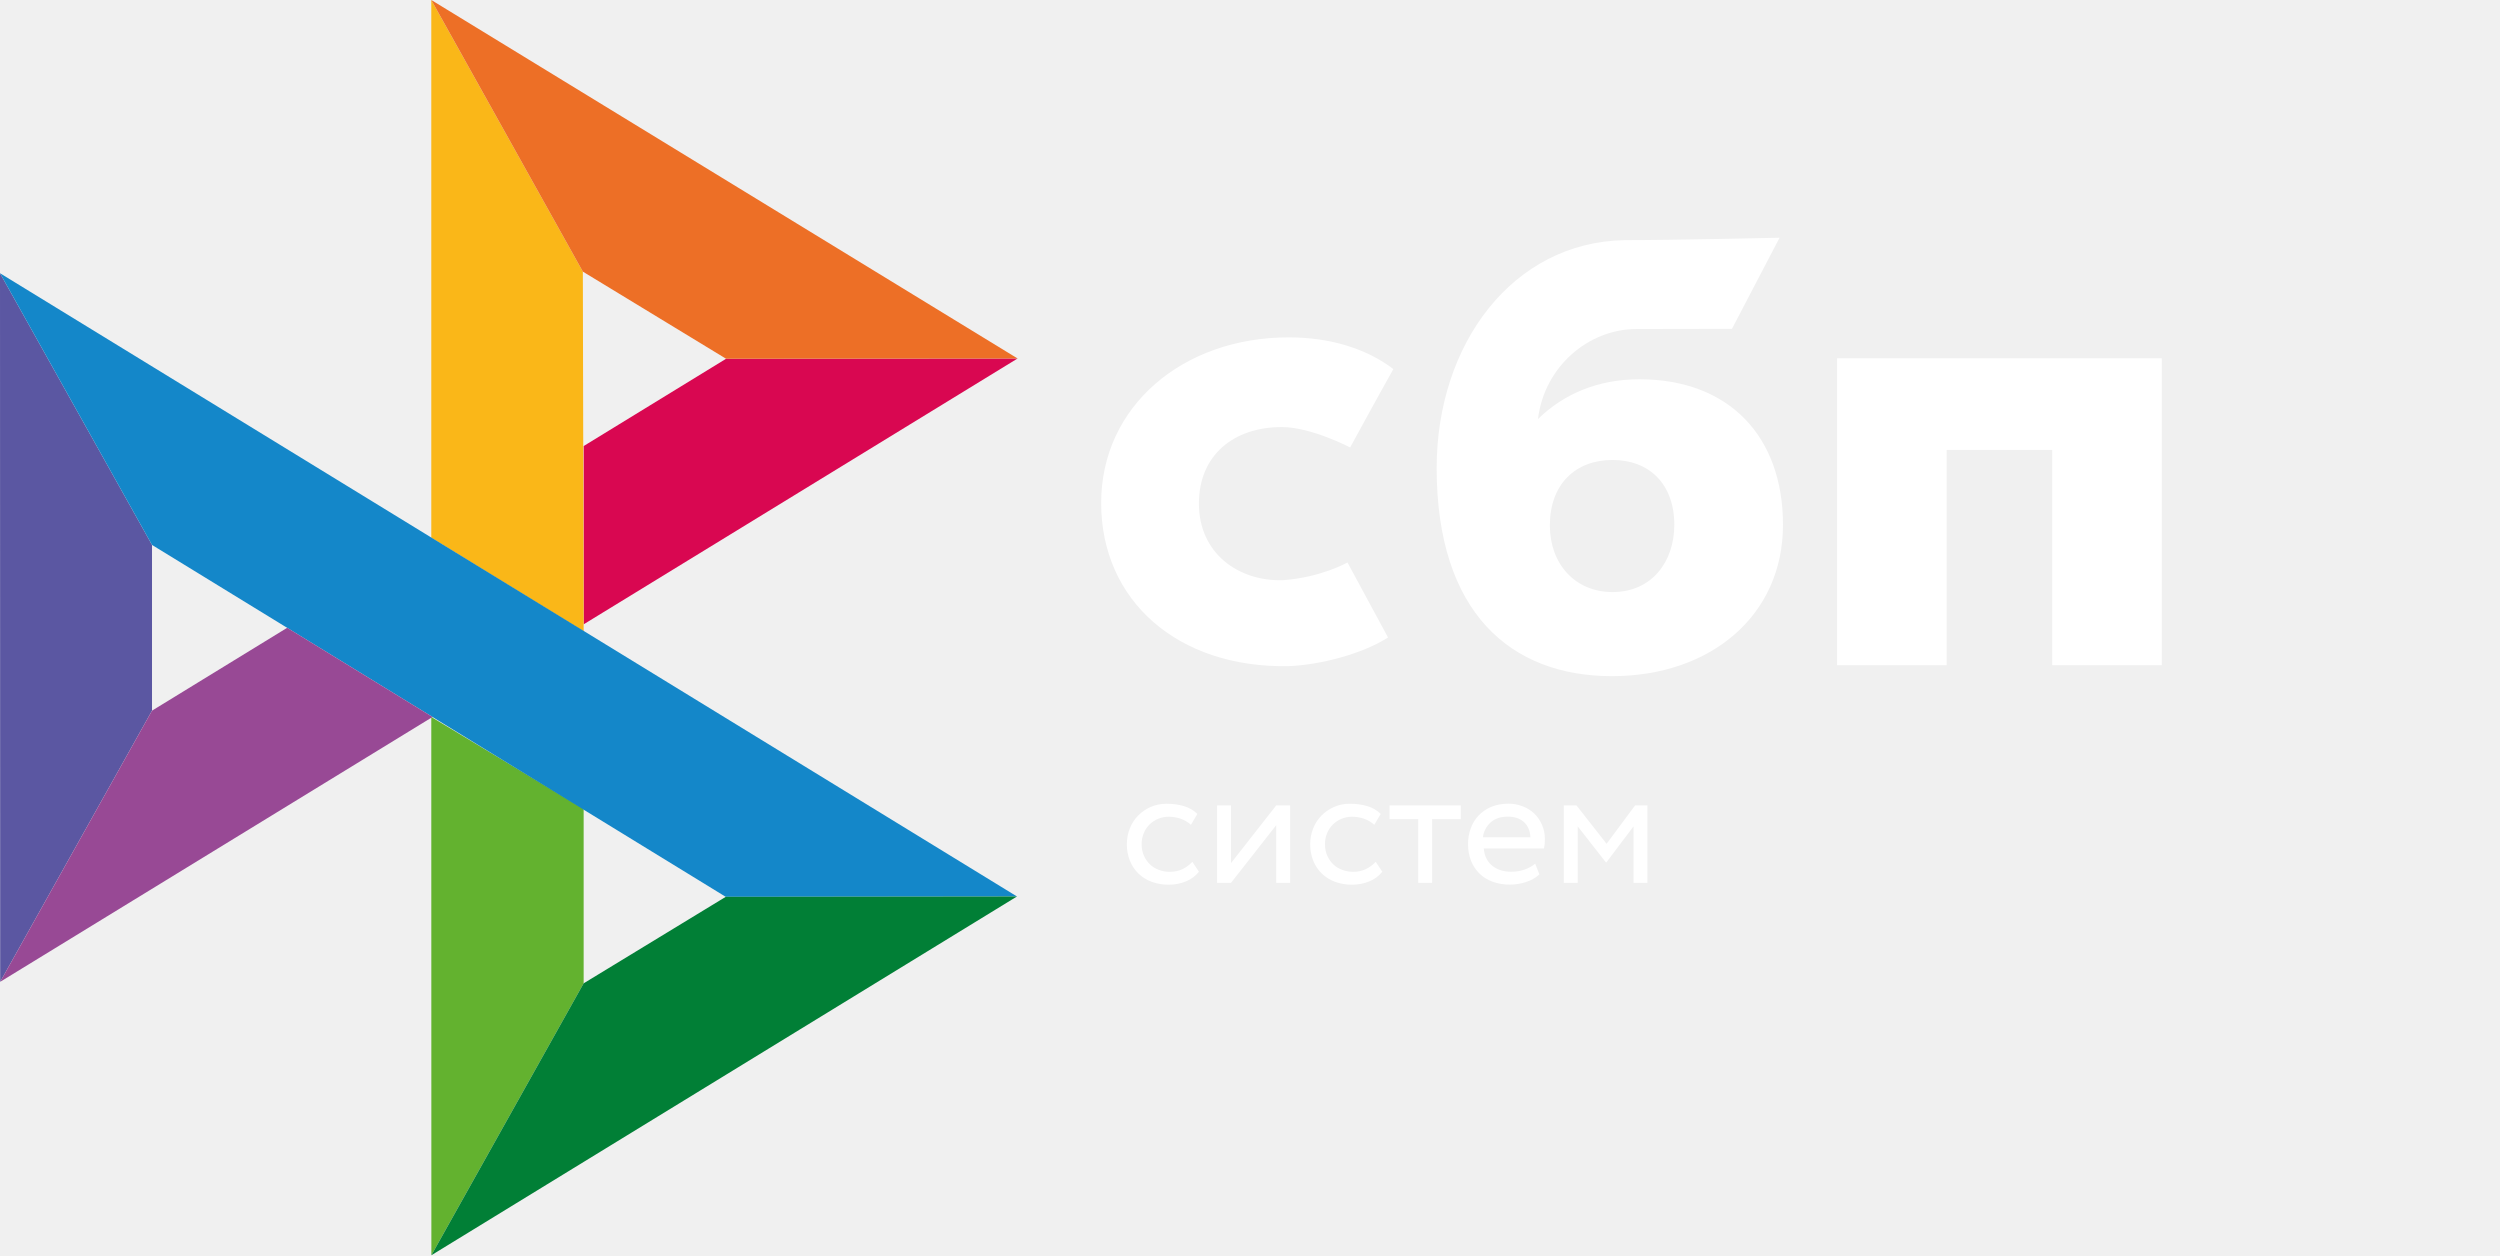
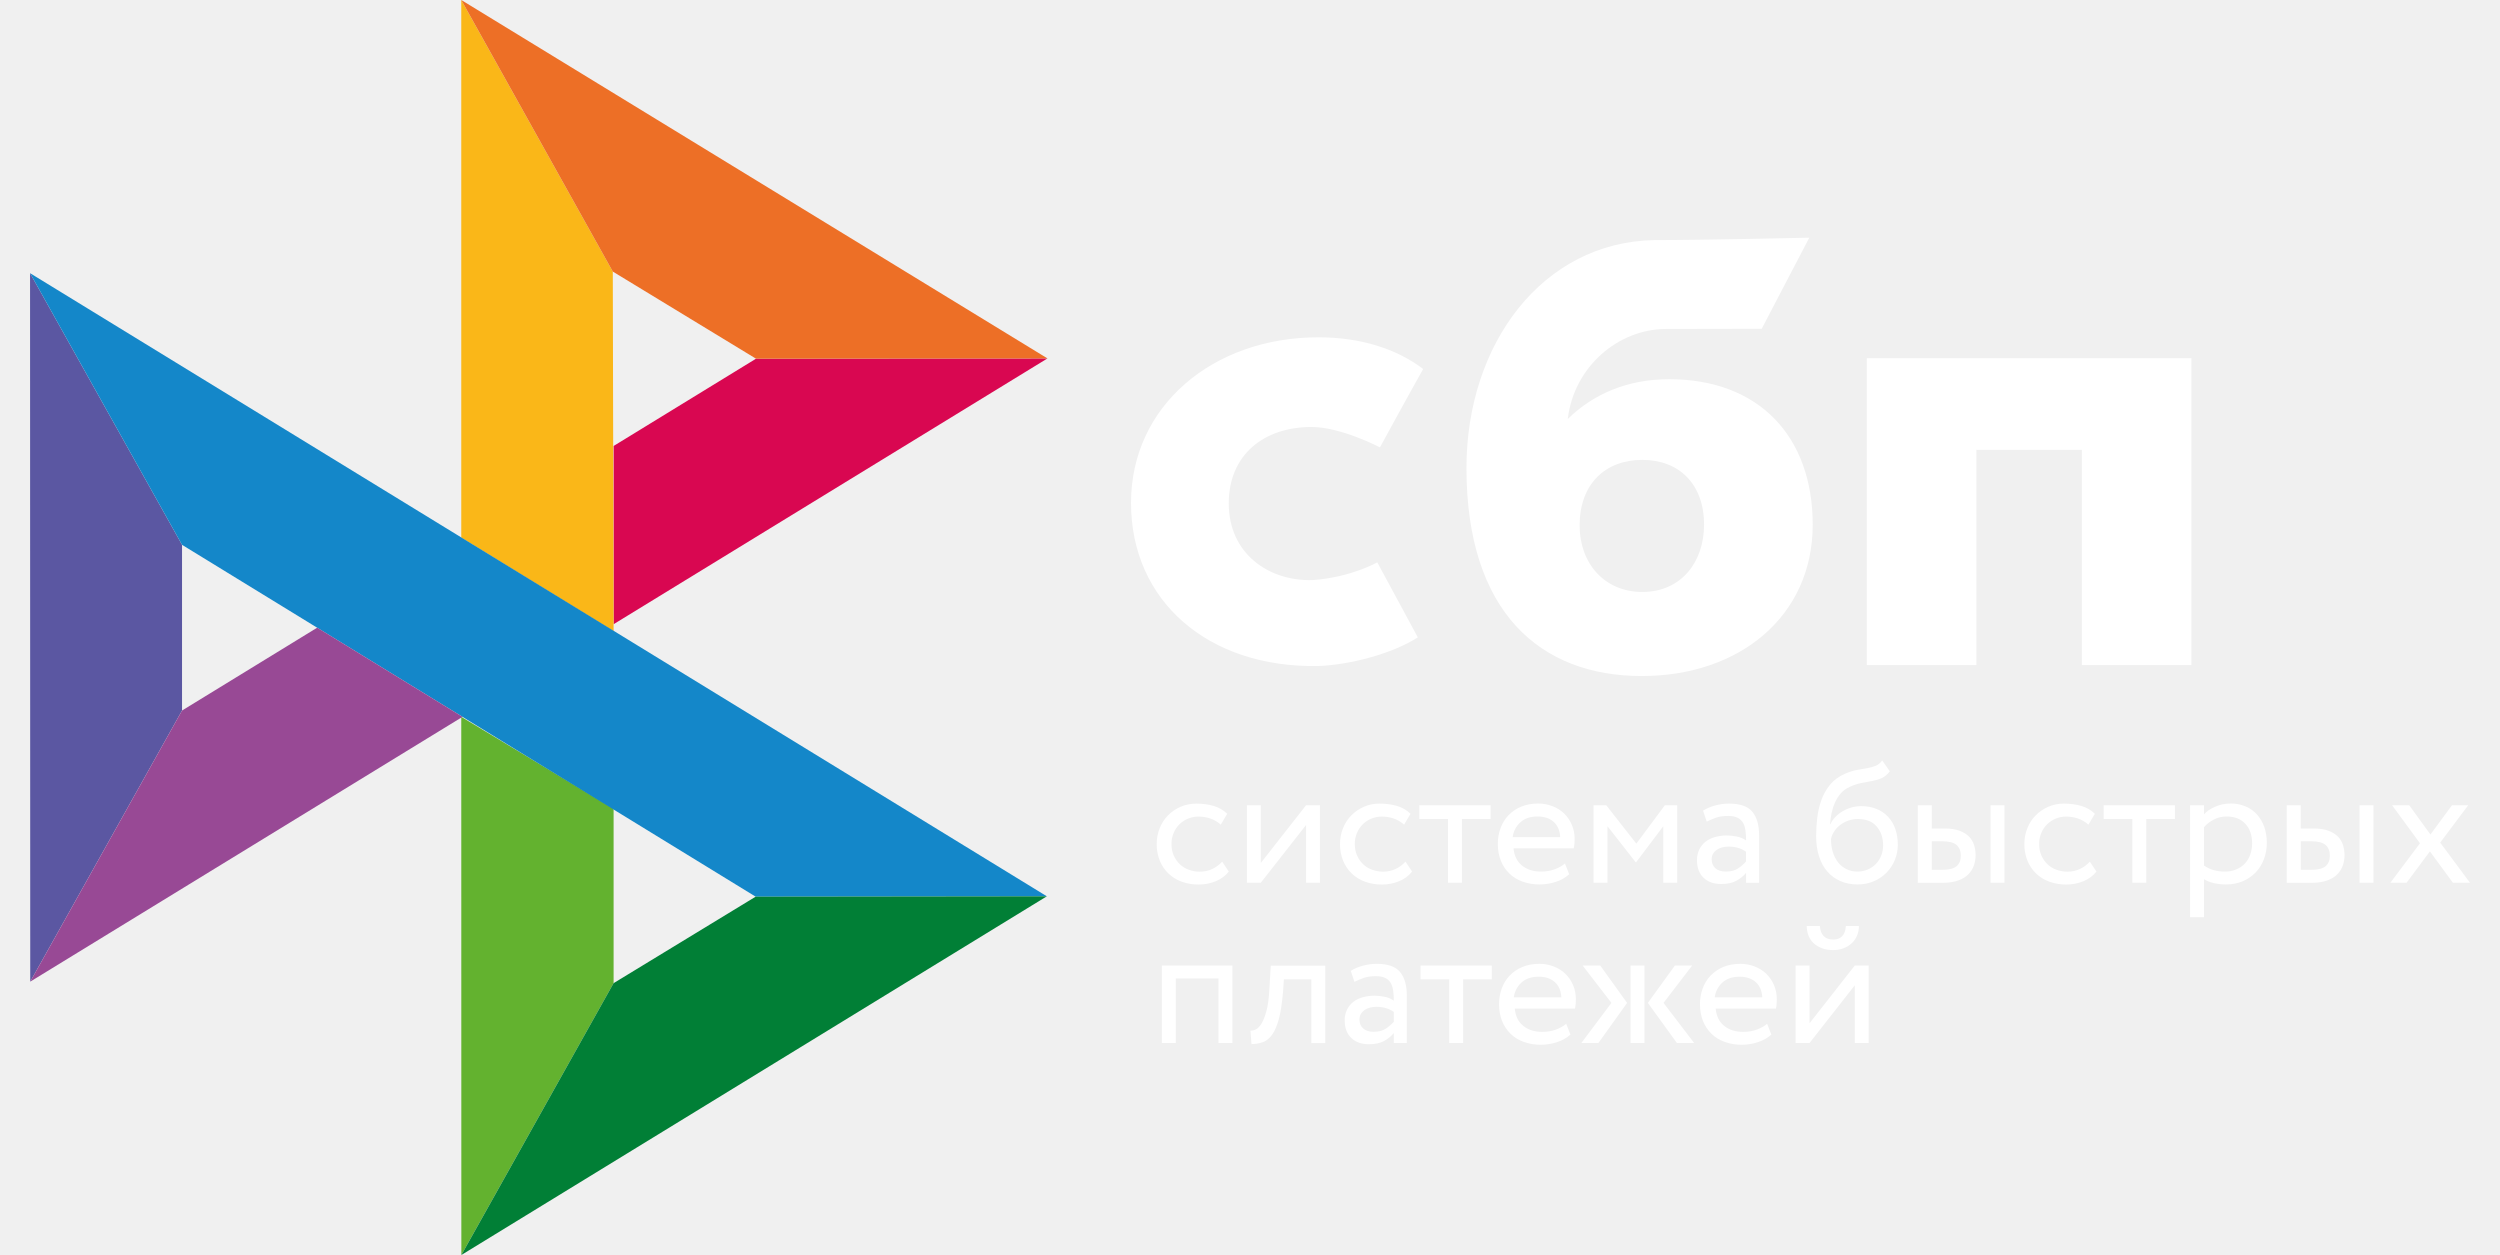
- <svg xmlns="http://www.w3.org/2000/svg" fill="none" viewBox="0 0 239 120">
-   <path d="M206.665 34.254v29.338h-10.476v-20.58h-10.087v20.58h-10.476v-29.34h31.039z" fill="#fff" />
-   <path fill-rule="evenodd" clip-rule="evenodd" d="M154.11 64.64c9.379 0 16.343-5.75 16.343-14.466 0-8.437-5.138-13.915-13.725-13.915-3.963 0-7.233 1.395-9.696 3.802.588-4.975 4.795-8.607 9.427-8.607 1.069 0 9.117-.017 9.117-.017l4.55-8.71s-10.103.23-14.8.23c-10.732.188-17.981 9.943-17.981 21.79 0 13.804 7.07 19.894 16.766 19.894zm.058-20.667c3.482 0 5.896 2.288 5.896 6.2 0 3.52-2.145 6.422-5.896 6.43-3.588 0-6.002-2.688-6.002-6.37 0-3.913 2.414-6.26 6.002-6.26z" fill="#fff" />
-   <path d="M128.818 53.77s-2.474 1.426-6.17 1.696c-4.247.126-8.032-2.557-8.032-7.324 0-4.65 3.34-7.315 7.926-7.315 2.812 0 6.532 1.949 6.532 1.949s2.722-4.995 4.132-7.493c-2.582-1.957-6.021-3.03-10.021-3.03-10.095 0-17.914 6.582-17.914 15.83 0 9.366 7.349 15.795 17.914 15.6 2.953-.11 7.027-1.146 9.51-2.741z" fill="#fff" />
-   <path fill="#5B57A2" d="m0 26.12 14.532 25.975v15.844L.017 93.863 0 26.12z" />
-   <path fill="#D90751" d="m55.797 42.643 13.617-8.346 27.868-.026-41.485 25.414V42.643z" />
-   <path fill="#FAB718" d="m55.72 25.967.077 34.39-14.566-8.95V0l14.49 25.967z" />
-   <path fill="#ED6F26" d="m97.282 34.271-27.869.026-13.693-8.33L41.231 0l56.05 34.271z" />
-   <path fill="#63B22F" d="M55.797 94.007V77.322l-14.566-8.78.008 51.458 14.558-25.993z" />
-   <path fill="#1487C9" d="M69.38 85.737 14.531 52.095 0 26.12l97.223 59.583-27.844.034z" />
-   <path fill="#017F36" d="m41.24 120 14.556-25.993 13.583-8.27 27.843-.034L41.24 120z" />
-   <path fill="#984995" d="m.017 93.863 41.333-25.32-13.896-8.526-12.922 7.922L.017 93.863z" />
-   <path d="M114.619 83.337a3.01 3.01 0 0 1-1.246.924 4.282 4.282 0 0 1-1.632.316 4.63 4.63 0 0 1-1.633-.274 3.623 3.623 0 0 1-1.262-.782 3.539 3.539 0 0 1-.824-1.224 4.173 4.173 0 0 1-.295-1.59c0-.54.093-1.04.286-1.513a3.58 3.58 0 0 1 .79-1.224 3.88 3.88 0 0 1 1.196-.823c.463-.2.968-.308 1.523-.308.598 0 1.153.075 1.658.224.505.15.934.4 1.287.75l-.614 1.04a2.886 2.886 0 0 0-1.027-.6 3.612 3.612 0 0 0-1.12-.174c-.335 0-.655.066-.966.19a2.591 2.591 0 0 0-.825.534 2.438 2.438 0 0 0-.564.832 2.64 2.64 0 0 0-.21 1.08c0 .409.075.775.218 1.09.144.326.337.6.58.833.245.234.53.408.859.525a2.9 2.9 0 0 0 1.044.183c.454 0 .867-.092 1.22-.267a3.05 3.05 0 0 0 .926-.69zm1.733 1.065v-7.405h1.33v5.517l4.325-5.517h1.33v7.406h-1.33v-5.517l-4.325 5.517h-1.33zm15.795-1.065a3.01 3.01 0 0 1-1.245.924 4.291 4.291 0 0 1-1.633.316 4.628 4.628 0 0 1-1.632-.274 3.627 3.627 0 0 1-1.263-.782 3.539 3.539 0 0 1-.824-1.224 4.173 4.173 0 0 1-.295-1.59c0-.54.093-1.04.286-1.513.186-.475.455-.882.79-1.224a3.88 3.88 0 0 1 1.196-.823 3.637 3.637 0 0 1 1.523-.308c.598 0 1.153.075 1.658.224.505.15.934.4 1.288.75l-.615 1.04a2.874 2.874 0 0 0-1.026-.6 3.616 3.616 0 0 0-1.12-.174 2.603 2.603 0 0 0-1.792.724 2.536 2.536 0 0 0-.564.832 2.64 2.64 0 0 0-.21 1.08c0 .409.076.775.219 1.09.143.326.336.6.58.833.244.234.53.408.859.525.328.116.673.183 1.043.183.455 0 .859-.092 1.22-.267a3.05 3.05 0 0 0 .926-.69zm.682-6.34h6.824v1.315h-2.743v6.09h-1.33v-6.09h-2.743v-1.315z" fill="#fff" />
-   <path fill-rule="evenodd" clip-rule="evenodd" d="M145.864 84.328c.505-.158.934-.4 1.304-.732l-.404-1.032c-.244.217-.572.4-.967.55-.396.15-.842.224-1.33.224-.732 0-1.338-.191-1.818-.582-.48-.392-.74-.94-.8-1.64h5.757a4 4 0 0 0 .084-.89 3.35 3.35 0 0 0-.278-1.381 3.277 3.277 0 0 0-.74-1.074 3.295 3.295 0 0 0-1.111-.69 3.692 3.692 0 0 0-1.355-.25c-.623 0-1.17.108-1.65.308a3.637 3.637 0 0 0-1.203.824 3.477 3.477 0 0 0-.748 1.223 4.272 4.272 0 0 0-.261 1.514c0 .583.1 1.115.286 1.59a3.5 3.5 0 0 0 .808 1.223c.345.34.765.599 1.262.782a4.772 4.772 0 0 0 1.658.274 5.04 5.04 0 0 0 1.506-.24zm-3.366-5.7c.412-.374.959-.557 1.649-.557.648 0 1.17.175 1.549.525.379.349.58.832.614 1.447h-4.544a2.26 2.26 0 0 1 .732-1.414z" fill="#fff" />
-   <path d="M149.499 76.997h1.212l2.878 3.67 2.726-3.67h1.178v7.406h-1.33v-5.4l-2.591 3.436h-.051l-2.692-3.437v5.4h-1.33z" fill="#fff" />
+ <svg xmlns="http://www.w3.org/2000/svg" fill="none" height="1255" width="2500" viewBox="0 0 233.296 120">
+   <path d="M206.665 34.254v29.338h-10.476v-20.58h-10.087v20.58h-10.476v-29.34h31.039z" fill="#ffffff" />
+   <path clip-rule="evenodd" d="M154.11 64.64c9.379 0 16.343-5.75 16.343-14.466 0-8.437-5.138-13.915-13.725-13.915-3.963 0-7.233 1.395-9.696 3.802.588-4.975 4.795-8.607 9.427-8.607 1.069 0 9.117-.017 9.117-.017l4.55-8.71s-10.103.23-14.8.23c-10.732.188-17.981 9.943-17.981 21.79 0 13.804 7.07 19.894 16.766 19.894zm.058-20.667c3.482 0 5.896 2.288 5.896 6.2 0 3.52-2.145 6.422-5.896 6.43-3.588 0-6.002-2.688-6.002-6.37 0-3.913 2.414-6.26 6.002-6.26z" fill="#ffffff" fill-rule="evenodd" />
+   <path d="M128.818 53.77s-2.474 1.426-6.17 1.696c-4.247.126-8.032-2.557-8.032-7.324 0-4.65 3.34-7.315 7.926-7.315 2.812 0 6.532 1.949 6.532 1.949s2.722-4.995 4.132-7.493c-2.582-1.957-6.021-3.03-10.021-3.03-10.095 0-17.914 6.582-17.914 15.83 0 9.366 7.349 15.795 17.914 15.6 2.953-.11 7.027-1.146 9.51-2.741z" fill="#ffffff" />
+   <path d="M0 26.12l14.532 25.975v15.844L.017 93.863z" fill="#5b57a2" />
+   <path d="M55.797 42.643l13.617-8.346 27.868-.026-41.485 25.414z" fill="#d90751" />
+   <path d="M55.72 25.967l.077 34.39-14.566-8.95V0l14.49 25.967z" fill="#fab718" />
+   <path d="M97.282 34.271l-27.869.026-13.693-8.33L41.231 0l56.05 34.271z" fill="#ed6f26" />
+   <path d="M55.797 94.007V77.322l-14.566-8.78.008 51.458z" fill="#63b22f" />
+   <path d="M69.38 85.737L14.531 52.095 0 26.12l97.223 59.583-27.844.034z" fill="#1487c9" />
+   <path d="M41.24 120l14.556-25.993 13.583-8.27 27.843-.034z" fill="#017f36" />
+   <path d="M.017 93.863l41.333-25.32-13.896-8.526-12.922 7.922z" fill="#984995" />
+   <g fill="#ffffff">
+     <path d="M114.619 83.337c-.32.408-.741.716-1.246.924a4.282 4.282 0 0 1-1.632.316 4.63 4.63 0 0 1-1.633-.274 3.623 3.623 0 0 1-1.262-.782 3.539 3.539 0 0 1-.824-1.224 4.173 4.173 0 0 1-.295-1.59c0-.54.093-1.04.286-1.513a3.58 3.58 0 0 1 .79-1.224 3.88 3.88 0 0 1 1.196-.823c.463-.2.968-.308 1.523-.308.598 0 1.153.075 1.658.224.505.15.934.4 1.287.75l-.614 1.04a2.886 2.886 0 0 0-1.027-.6 3.612 3.612 0 0 0-1.12-.174c-.335 0-.655.066-.966.19a2.591 2.591 0 0 0-.825.534 2.438 2.438 0 0 0-.564.832 2.64 2.64 0 0 0-.21 1.08c0 .409.075.775.218 1.09.144.326.337.6.58.833.245.234.53.408.859.525a2.9 2.9 0 0 0 1.044.183c.454 0 .867-.092 1.22-.267a3.05 3.05 0 0 0 .926-.69zm1.733 1.065v-7.405h1.33v5.517l4.325-5.517h1.33v7.406h-1.33v-5.517l-4.325 5.517h-1.33zm15.795-1.065a3.01 3.01 0 0 1-1.245.924 4.291 4.291 0 0 1-1.633.316 4.628 4.628 0 0 1-1.632-.274 3.627 3.627 0 0 1-1.263-.782 3.539 3.539 0 0 1-.824-1.224 4.173 4.173 0 0 1-.295-1.59c0-.54.093-1.04.286-1.513.186-.475.455-.882.79-1.224a3.88 3.88 0 0 1 1.196-.823 3.637 3.637 0 0 1 1.523-.308c.598 0 1.153.075 1.658.224.505.15.934.4 1.288.75l-.615 1.04a2.874 2.874 0 0 0-1.026-.6 3.616 3.616 0 0 0-1.12-.174 2.603 2.603 0 0 0-1.792.724 2.536 2.536 0 0 0-.564.832 2.64 2.64 0 0 0-.21 1.08c0 .409.076.775.219 1.09.143.326.336.6.58.833.244.234.53.408.859.525.328.116.673.183 1.043.183.455 0 .859-.092 1.22-.267a3.05 3.05 0 0 0 .926-.69zm.682-6.34h6.824v1.315h-2.743v6.09h-1.33v-6.09h-2.743v-1.315z" />
+     <path clip-rule="evenodd" d="M145.864 84.328c.505-.158.934-.4 1.304-.732l-.404-1.032c-.244.217-.572.4-.967.55-.396.15-.842.224-1.33.224-.732 0-1.338-.191-1.818-.582-.48-.392-.74-.94-.8-1.64h5.757a4 4 0 0 0 .084-.89 3.35 3.35 0 0 0-.278-1.381 3.277 3.277 0 0 0-.74-1.074 3.295 3.295 0 0 0-1.111-.69 3.692 3.692 0 0 0-1.355-.25c-.623 0-1.17.108-1.65.308a3.637 3.637 0 0 0-1.203.824 3.477 3.477 0 0 0-.748 1.223 4.272 4.272 0 0 0-.261 1.514c0 .583.1 1.115.286 1.59a3.5 3.5 0 0 0 .808 1.223c.345.34.765.599 1.262.782a4.772 4.772 0 0 0 1.658.274 5.04 5.04 0 0 0 1.506-.24zm-3.366-5.7c.412-.374.959-.557 1.649-.557.648 0 1.17.175 1.549.525.379.349.58.832.614 1.447h-4.544a2.26 2.26 0 0 1 .732-1.414z" fill-rule="evenodd" />
+     <path d="M149.499 76.997h1.212l2.878 3.67 2.726-3.67h1.178v7.406h-1.33v-5.4l-2.591 3.436h-.051l-2.692-3.437v5.4h-1.33z" />
+     <path clip-rule="evenodd" d="M161.11 77.022a4.187 4.187 0 0 0-1.143.49l.353 1.05c.303-.15.606-.275.909-.383.303-.11.69-.16 1.153-.16.37 0 .665.06.892.176.227.108.395.275.513.475s.194.449.236.74.059.607.059.949a2.28 2.28 0 0 0-.91-.375 5.229 5.229 0 0 0-.958-.1c-.396 0-.766.059-1.12.158-.353.1-.656.25-.9.45a2.14 2.14 0 0 0-.59.74 2.3 2.3 0 0 0-.218 1.007c0 .724.21 1.29.63 1.69.422.399.977.598 1.667.598.623 0 1.12-.108 1.498-.324.379-.217.682-.466.9-.75v.958h1.246v-4.543c0-.966-.21-1.714-.64-2.24-.42-.523-1.17-.79-2.23-.79-.471 0-.917.067-1.346.184zm2.224 6c-.303.216-.7.315-1.187.315-.43 0-.766-.108-1.001-.316-.236-.216-.354-.5-.354-.85 0-.206.042-.381.135-.54s.219-.282.362-.382a1.6 1.6 0 0 1 .513-.225c.194-.05.387-.075.589-.075.657 0 1.22.158 1.683.49v.94a3.824 3.824 0 0 1-.74.642zm13.733-8.63c.269-.124.52-.332.757-.64l-.724-1.04c-.185.25-.395.424-.631.516a4.007 4.007 0 0 1-.774.216l-.252.045c-.22.038-.454.08-.707.122a5.224 5.224 0 0 0-1.178.366c-.598.258-1.077.607-1.44 1.048s-.647.94-.841 1.49a7.793 7.793 0 0 0-.395 1.722c-.068.6-.101 1.173-.101 1.722 0 .708.092 1.348.277 1.922.186.575.446 1.057.79 1.448.346.4.759.7 1.247.916s1.035.324 1.649.324c.564 0 1.086-.108 1.557-.308a3.758 3.758 0 0 0 1.212-.823c.336-.342.606-.75.79-1.207a3.74 3.74 0 0 0 .287-1.465c0-.557-.084-1.064-.244-1.514a3.271 3.271 0 0 0-.69-1.156 3.072 3.072 0 0 0-1.103-.75 3.827 3.827 0 0 0-1.447-.266c-.32 0-.631.042-.934.125a3.604 3.604 0 0 0-.842.358 3.2 3.2 0 0 0-.698.54c-.202.209-.37.442-.488.708h-.034a8.07 8.07 0 0 1 .143-1.048c.076-.358.185-.7.329-1.024.143-.324.328-.616.555-.882a2.52 2.52 0 0 1 .875-.624 4.646 4.646 0 0 1 1.153-.374l.264-.048c.263-.048.514-.094.754-.144.32-.066.614-.15.884-.274zm-4.68 7.115a4.146 4.146 0 0 1-.184-1.298 2.09 2.09 0 0 1 .303-.707 2.48 2.48 0 0 1 .547-.6 2.773 2.773 0 0 1 1.733-.59c.783 0 1.372.24 1.784.716.413.482.615 1.08.615 1.805 0 .358-.068.683-.185.982a2.36 2.36 0 0 1-1.28 1.323c-.302.133-.631.2-1.001.2s-.707-.075-1.018-.225a2.34 2.34 0 0 1-.8-.624 3.129 3.129 0 0 1-.513-.982zm16.402-4.51h-1.33v7.406h1.33zm-8.281 0h1.33v2.222h1.229c.58 0 1.05.075 1.43.216.379.142.682.333.909.566s.387.508.48.815c.092.308.143.624.143.957s-.051.65-.16.966c-.101.316-.278.59-.514.84-.235.25-.555.45-.96.6-.403.149-.891.232-1.48.232H180.5v-7.414zm1.33 3.46v2.714h.968c.665 0 1.136-.116 1.405-.35.27-.233.404-.565.404-1.006 0-.45-.143-.79-.412-1.024-.278-.233-.741-.35-1.38-.35h-.985z" fill-rule="evenodd" />
+     <path d="M197.583 83.337c-.32.408-.741.716-1.246.924a4.286 4.286 0 0 1-1.632.316 4.63 4.63 0 0 1-1.633-.274 3.613 3.613 0 0 1-1.262-.782 3.555 3.555 0 0 1-.825-1.224 4.192 4.192 0 0 1-.294-1.59c0-.54.092-1.04.286-1.513a3.58 3.58 0 0 1 .79-1.224c.338-.35.74-.615 1.196-.823a3.634 3.634 0 0 1 1.523-.308c.597 0 1.153.075 1.658.224.505.15.934.4 1.287.75l-.614 1.04a2.886 2.886 0 0 0-1.027-.6 3.612 3.612 0 0 0-1.12-.174c-.335 0-.655.066-.967.19a2.587 2.587 0 0 0-.824.534 2.52 2.52 0 0 0-.564.832 2.64 2.64 0 0 0-.21 1.08c0 .409.075.775.218 1.09.143.326.337.6.58.833.245.234.53.408.859.525.329.116.674.183 1.044.183a2.76 2.76 0 0 0 1.22-.267 3.05 3.05 0 0 0 .926-.69zm.68-6.34h6.826v1.315h-2.744v6.09h-1.33v-6.09h-2.742v-1.315z" />
+     <path clip-rule="evenodd" d="M207.866 76.998h-1.33v10.7h1.33v-3.636c.269.175.589.3.959.383s.757.124 1.153.124c.589 0 1.119-.108 1.599-.307a3.825 3.825 0 0 0 1.228-.84 3.65 3.65 0 0 0 .79-1.266c.186-.49.279-1.015.279-1.572 0-.55-.084-1.057-.244-1.515a3.524 3.524 0 0 0-.69-1.181 2.996 2.996 0 0 0-1.086-.774 3.49 3.49 0 0 0-1.44-.283c-.52 0-1.008.1-1.471.3s-.825.44-1.077.74zm.926 1.373c.379-.2.79-.3 1.237-.3.387 0 .732.058 1.044.183.303.125.555.3.766.533.21.233.37.5.47.815.11.316.16.658.16 1.032 0 .4-.067.757-.184 1.09a2.4 2.4 0 0 1-.514.849 2.36 2.36 0 0 1-.816.557 2.685 2.685 0 0 1-1.086.208c-.361 0-.698-.041-1.018-.124a3.328 3.328 0 0 1-.984-.45v-3.67c.235-.282.547-.523.925-.723zm15.28-1.374h-1.33v7.406h1.33zm-8.288 0h1.33v2.222h1.228c.58 0 1.052.075 1.43.216.38.142.683.333.91.566s.387.508.479.815c.093.308.143.624.143.957s-.05.65-.16.966c-.1.316-.277.59-.513.84-.235.25-.555.45-.96.6-.403.149-.891.232-1.48.232h-2.415v-7.414zm1.339 3.46v2.714h.968c.664 0 1.136-.116 1.405-.35.269-.233.404-.565.404-1.006 0-.45-.143-.79-.412-1.024-.278-.233-.741-.35-1.38-.35h-.985z" fill-rule="evenodd" />
+     <path d="M230.452 80.567l2.844 3.836h-1.632l-2.197-2.996-2.23 2.996h-1.548l2.827-3.77-2.66-3.636h1.634l2.028 2.796 2.06-2.796h1.55zM113.635 93.556h-4.081v6.174h-1.33v-7.405h6.74v7.405h-1.33zm8.877.083h-2.625l-.085 1.248c-.092 1.057-.218 1.906-.395 2.554-.177.65-.396 1.149-.648 1.498-.252.35-.547.59-.884.708a3.06 3.06 0 0 1-1.085.183l-.101-1.282a1.08 1.08 0 0 0 .496-.108c.186-.083.37-.266.547-.54.177-.284.337-.683.48-1.2.143-.523.236-1.205.286-2.063l.135-2.305h5.209v7.406h-1.33v-6.1z" />
+     <path clip-rule="evenodd" d="M127.427 92.342c-.43.116-.817.282-1.145.49l.354 1.049c.303-.15.606-.275.908-.383.303-.108.69-.158 1.153-.158.37 0 .665.058.892.174.228.109.396.275.514.475.117.2.193.45.235.74.042.292.059.608.059.949a2.277 2.277 0 0 0-.91-.374 5.22 5.22 0 0 0-.958-.1c-.395 0-.766.058-1.12.158-.353.1-.656.25-.9.45a2.14 2.14 0 0 0-.59.74 2.3 2.3 0 0 0-.217 1.007c0 .723.21 1.29.63 1.689.42.399.977.599 1.667.599.623 0 1.119-.108 1.498-.325.378-.216.68-.466.9-.75v.958h1.246v-4.543c0-.965-.211-1.714-.64-2.238-.421-.525-1.17-.79-2.23-.79a5.1 5.1 0 0 0-1.346.182zm2.23 5.998c-.302.217-.698.317-1.186.317-.438 0-.766-.108-1.001-.317-.236-.216-.354-.5-.354-.848 0-.208.042-.383.135-.541.092-.158.219-.283.362-.383s.319-.175.513-.225a2.33 2.33 0 0 1 .589-.074c.656 0 1.22.158 1.683.49v.94a3.83 3.83 0 0 1-.741.64z" fill-rule="evenodd" />
+     <path d="M132.946 92.325h6.825v1.314h-2.744v6.09h-1.33v-6.09h-2.742v-1.314z" />
+     <path clip-rule="evenodd" d="M145.982 99.655c.505-.158.934-.4 1.304-.732l-.404-1.032c-.244.217-.572.4-.968.55-.395.15-.841.224-1.33.224-.731 0-1.337-.191-1.817-.582s-.74-.94-.8-1.64h5.757c.058-.257.084-.55.084-.89 0-.507-.093-.965-.278-1.381a3.264 3.264 0 0 0-.741-1.073 3.28 3.28 0 0 0-1.11-.691 3.696 3.696 0 0 0-1.355-.25c-.623 0-1.17.108-1.65.308a3.618 3.618 0 0 0-1.203.824 3.494 3.494 0 0 0-.75 1.223 4.294 4.294 0 0 0-.26 1.514c0 .583.1 1.115.286 1.59.186.474.463.882.808 1.223s.766.599 1.263.782a4.766 4.766 0 0 0 1.657.275c.497 0 1.002-.084 1.507-.242zm-3.374-5.708c.412-.374.959-.557 1.649-.557.657 0 1.17.183 1.549.524.378.35.58.832.614 1.448h-4.544a2.26 2.26 0 0 1 .732-1.415zm5.848-1.622h1.683l2.566 3.57-2.743 3.835h-1.632l2.877-3.836-2.751-3.57zm4.577 0h1.33v7.405h-1.33zm6.084 7.405l-2.928-3.836 2.735-3.57h-1.65l-2.583 3.57 2.777 3.836zm6.076-.075c.505-.158.934-.4 1.304-.732l-.404-1.032c-.244.217-.572.4-.967.55-.396.15-.842.224-1.33.224-.732 0-1.338-.191-1.818-.582-.48-.391-.74-.94-.8-1.64h5.757c.059-.257.084-.55.084-.89 0-.507-.092-.965-.278-1.381a3.276 3.276 0 0 0-.74-1.073 3.284 3.284 0 0 0-1.111-.691 3.692 3.692 0 0 0-1.355-.25c-.622 0-1.17.108-1.65.308a3.624 3.624 0 0 0-1.202.824 3.465 3.465 0 0 0-.75 1.223 4.272 4.272 0 0 0-.26 1.514c0 .583.1 1.115.286 1.59.185.474.463.882.808 1.223s.765.599 1.262.782a4.772 4.772 0 0 0 1.658.275 5.04 5.04 0 0 0 1.506-.242zm-3.374-5.708c.413-.374.96-.557 1.65-.557.648 0 1.169.183 1.548.524.379.35.58.832.614 1.448h-4.544a2.26 2.26 0 0 1 .732-1.415zm10.595-4.11c-.783 0-1.212-.433-1.28-1.298h-1.253c0 .332.059.632.168.915.11.283.27.524.48.724s.48.358.79.482c.312.125.674.183 1.086.183a2.64 2.64 0 0 0 1.019-.183c.303-.116.555-.282.774-.482a2.1 2.1 0 0 0 .496-.724c.118-.283.177-.583.177-.915h-1.245c-.06.865-.472 1.298-1.212 1.298zm-3.594 2.487v7.406h1.33l4.325-5.517v5.517h1.33v-7.406h-1.33l-4.325 5.517v-5.517z" fill-rule="evenodd" />
+   </g>
</svg>
